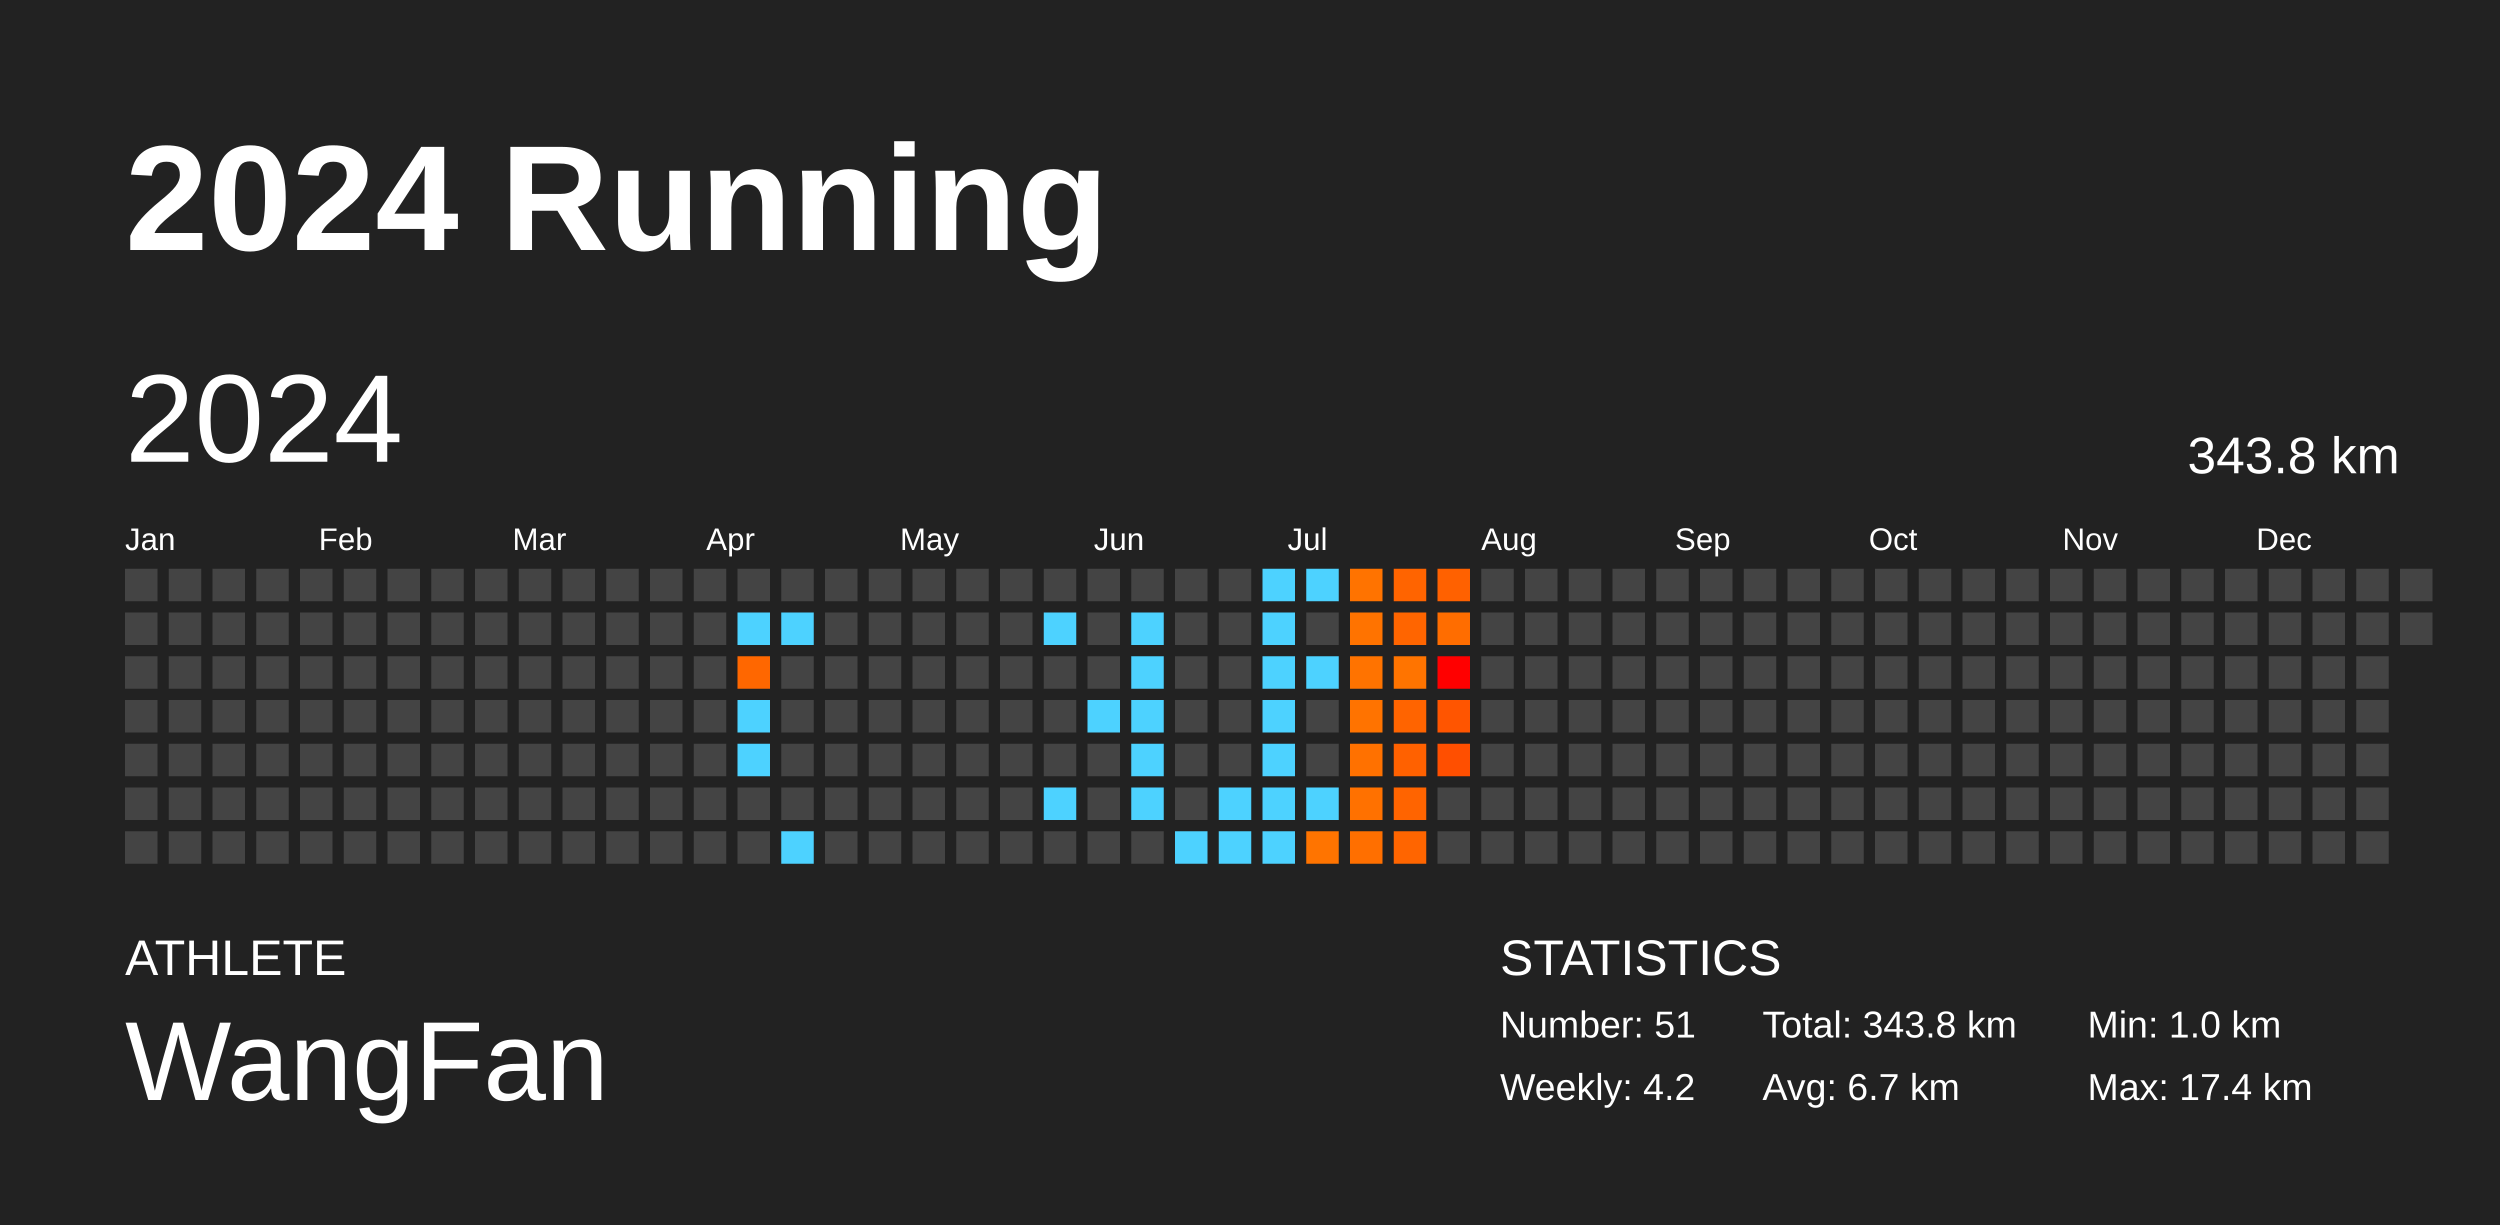
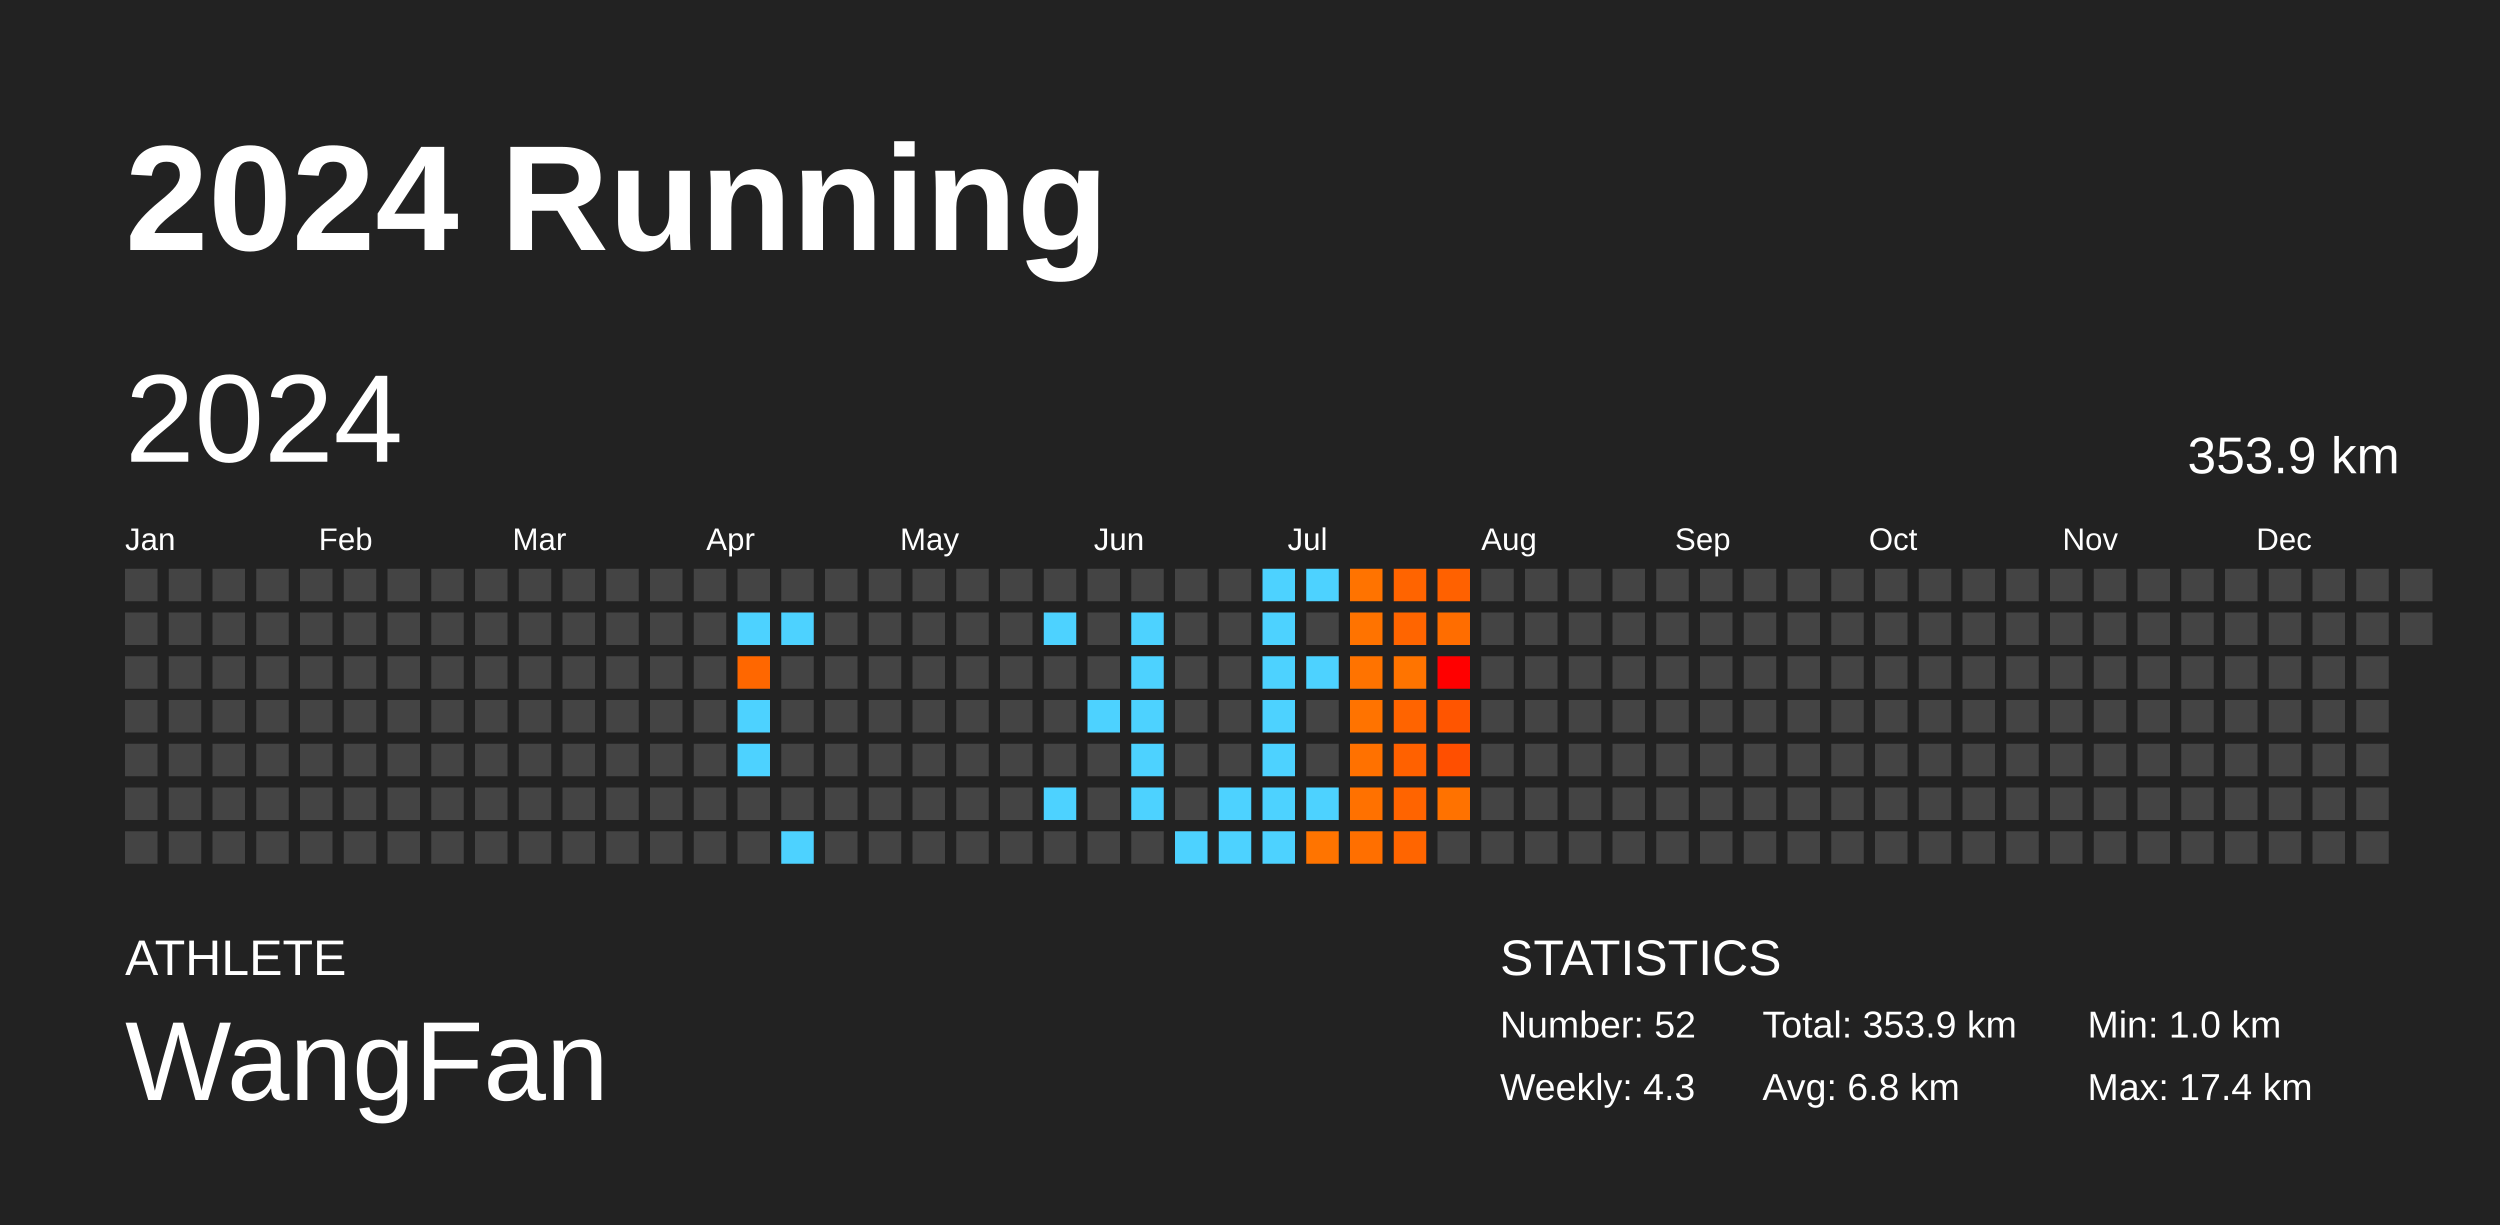
<svg xmlns="http://www.w3.org/2000/svg" baseProfile="full" height="98mm" version="1.1" viewBox="0,0,200,98" width="200mm">
  <defs />
  <rect fill="#222222" height="98" width="200" x="0" y="0" />
  <text fill="#FFFFFF" style="font-size:12px; font-family:Arial; font-weight:bold;" x="10" y="20">2024 Running</text>
  <text fill="#FFFFFF" style="font-size:4px; font-family:Arial" x="10" y="78">ATHLETE</text>
  <text fill="#FFFFFF" style="font-size:9px; font-family:Arial" x="10" y="88">WangFan</text>
  <text fill="#FFFFFF" style="font-size:4px; font-family:Arial" x="120" y="78">STATISTICS</text>
-   <text fill="#FFFFFF" style="font-size:3px; font-family:Arial" x="120" y="83">Number: 51</text>
-   <text fill="#FFFFFF" style="font-size:3px; font-family:Arial" x="120" y="88">Weekly: 4.2</text>
-   <text fill="#FFFFFF" style="font-size:3px; font-family:Arial" x="141" y="83">Total: 343.8 km</text>
-   <text fill="#FFFFFF" style="font-size:3px; font-family:Arial" x="141" y="88">Avg: 6.7 km</text>
+   <text fill="#FFFFFF" style="font-size:3px; font-family:Arial" x="120" y="83">Number: 52</text>
+   <text fill="#FFFFFF" style="font-size:3px; font-family:Arial" x="120" y="88">Weekly: 4.3</text>
+   <text fill="#FFFFFF" style="font-size:3px; font-family:Arial" x="141" y="83">Total: 353.9 km</text>
+   <text fill="#FFFFFF" style="font-size:3px; font-family:Arial" x="141" y="88">Avg: 6.8 km</text>
  <text fill="#FFFFFF" style="font-size:3px; font-family:Arial" x="167" y="83">Min: 1.0 km</text>
  <text fill="#FFFFFF" style="font-size:3px; font-family:Arial" x="167" y="88">Max: 17.4 km</text>
  <text dominant-baseline="hanging" fill="#FFFFFF" style="font-size:10.0px; font-family:Arial;" x="10" y="30">2024</text>
-   <text dominant-baseline="hanging" fill="#FFFFFF" style="font-size:4.125px; font-family:Arial;" x="175" y="35">343.8 km</text>
+   <text dominant-baseline="hanging" fill="#FFFFFF" style="font-size:4.125px; font-family:Arial;" x="175" y="35">353.9 km</text>
  <text fill="#FFFFFF" style="font-size:2.5px; font-family:Arial" x="10.0" y="44">Jan</text>
  <text fill="#FFFFFF" style="font-size:2.5px; font-family:Arial" x="25.5" y="44">Feb</text>
  <text fill="#FFFFFF" style="font-size:2.5px; font-family:Arial" x="41.0" y="44">Mar</text>
  <text fill="#FFFFFF" style="font-size:2.5px; font-family:Arial" x="56.5" y="44">Apr</text>
  <text fill="#FFFFFF" style="font-size:2.5px; font-family:Arial" x="72.0" y="44">May</text>
  <text fill="#FFFFFF" style="font-size:2.5px; font-family:Arial" x="87.5" y="44">Jun</text>
  <text fill="#FFFFFF" style="font-size:2.5px; font-family:Arial" x="103.0" y="44">Jul</text>
  <text fill="#FFFFFF" style="font-size:2.5px; font-family:Arial" x="118.5" y="44">Aug</text>
  <text fill="#FFFFFF" style="font-size:2.5px; font-family:Arial" x="134.0" y="44">Sep</text>
  <text fill="#FFFFFF" style="font-size:2.5px; font-family:Arial" x="149.5" y="44">Oct</text>
  <text fill="#FFFFFF" style="font-size:2.5px; font-family:Arial" x="165.0" y="44">Nov</text>
  <text fill="#FFFFFF" style="font-size:2.5px; font-family:Arial" x="180.5" y="44">Dec</text>
  <rect fill="#444444" height="2.6" width="2.6" x="10.0" y="45.5" />
  <rect fill="#444444" height="2.6" width="2.6" x="10.0" y="49.0" />
  <rect fill="#444444" height="2.6" width="2.6" x="10.0" y="52.5" />
  <rect fill="#444444" height="2.6" width="2.6" x="10.0" y="56.0" />
  <rect fill="#444444" height="2.6" width="2.6" x="10.0" y="59.5" />
  <rect fill="#444444" height="2.6" width="2.6" x="10.0" y="63.0" />
  <rect fill="#444444" height="2.6" width="2.6" x="10.0" y="66.5" />
  <rect fill="#444444" height="2.6" width="2.6" x="13.5" y="45.5" />
  <rect fill="#444444" height="2.6" width="2.6" x="13.5" y="49.0" />
  <rect fill="#444444" height="2.6" width="2.6" x="13.5" y="52.5" />
  <rect fill="#444444" height="2.6" width="2.6" x="13.5" y="56.0" />
  <rect fill="#444444" height="2.6" width="2.6" x="13.5" y="59.5" />
  <rect fill="#444444" height="2.6" width="2.6" x="13.5" y="63.0" />
  <rect fill="#444444" height="2.6" width="2.6" x="13.5" y="66.5" />
  <rect fill="#444444" height="2.6" width="2.6" x="17.0" y="45.5" />
  <rect fill="#444444" height="2.6" width="2.6" x="17.0" y="49.0" />
  <rect fill="#444444" height="2.6" width="2.6" x="17.0" y="52.5" />
  <rect fill="#444444" height="2.6" width="2.6" x="17.0" y="56.0" />
  <rect fill="#444444" height="2.6" width="2.6" x="17.0" y="59.5" />
  <rect fill="#444444" height="2.6" width="2.6" x="17.0" y="63.0" />
  <rect fill="#444444" height="2.6" width="2.6" x="17.0" y="66.5" />
  <rect fill="#444444" height="2.6" width="2.6" x="20.5" y="45.5" />
  <rect fill="#444444" height="2.6" width="2.6" x="20.5" y="49.0" />
  <rect fill="#444444" height="2.6" width="2.6" x="20.5" y="52.5" />
  <rect fill="#444444" height="2.6" width="2.6" x="20.5" y="56.0" />
  <rect fill="#444444" height="2.6" width="2.6" x="20.5" y="59.5" />
  <rect fill="#444444" height="2.6" width="2.6" x="20.5" y="63.0" />
  <rect fill="#444444" height="2.6" width="2.6" x="20.5" y="66.5" />
  <rect fill="#444444" height="2.6" width="2.6" x="24.0" y="45.5" />
  <rect fill="#444444" height="2.6" width="2.6" x="24.0" y="49.0" />
  <rect fill="#444444" height="2.6" width="2.6" x="24.0" y="52.5" />
  <rect fill="#444444" height="2.6" width="2.6" x="24.0" y="56.0" />
  <rect fill="#444444" height="2.6" width="2.6" x="24.0" y="59.5" />
  <rect fill="#444444" height="2.6" width="2.6" x="24.0" y="63.0" />
  <rect fill="#444444" height="2.6" width="2.6" x="24.0" y="66.5" />
  <rect fill="#444444" height="2.6" width="2.6" x="27.5" y="45.5" />
  <rect fill="#444444" height="2.6" width="2.6" x="27.5" y="49.0" />
  <rect fill="#444444" height="2.6" width="2.6" x="27.5" y="52.5" />
  <rect fill="#444444" height="2.6" width="2.6" x="27.5" y="56.0" />
  <rect fill="#444444" height="2.6" width="2.6" x="27.5" y="59.5" />
  <rect fill="#444444" height="2.6" width="2.6" x="27.5" y="63.0" />
  <rect fill="#444444" height="2.6" width="2.6" x="27.5" y="66.5" />
  <rect fill="#444444" height="2.6" width="2.6" x="31.0" y="45.5" />
  <rect fill="#444444" height="2.6" width="2.6" x="31.0" y="49.0" />
  <rect fill="#444444" height="2.6" width="2.6" x="31.0" y="52.5" />
  <rect fill="#444444" height="2.6" width="2.6" x="31.0" y="56.0" />
  <rect fill="#444444" height="2.6" width="2.6" x="31.0" y="59.5" />
  <rect fill="#444444" height="2.6" width="2.6" x="31.0" y="63.0" />
  <rect fill="#444444" height="2.6" width="2.6" x="31.0" y="66.5" />
  <rect fill="#444444" height="2.6" width="2.6" x="34.5" y="45.5" />
  <rect fill="#444444" height="2.6" width="2.6" x="34.5" y="49.0" />
  <rect fill="#444444" height="2.6" width="2.6" x="34.5" y="52.5" />
  <rect fill="#444444" height="2.6" width="2.6" x="34.5" y="56.0" />
  <rect fill="#444444" height="2.6" width="2.6" x="34.5" y="59.5" />
  <rect fill="#444444" height="2.6" width="2.6" x="34.5" y="63.0" />
  <rect fill="#444444" height="2.6" width="2.6" x="34.5" y="66.5" />
  <rect fill="#444444" height="2.6" width="2.6" x="38.0" y="45.5" />
  <rect fill="#444444" height="2.6" width="2.6" x="38.0" y="49.0" />
  <rect fill="#444444" height="2.6" width="2.6" x="38.0" y="52.5" />
  <rect fill="#444444" height="2.6" width="2.6" x="38.0" y="56.0" />
  <rect fill="#444444" height="2.6" width="2.6" x="38.0" y="59.5" />
  <rect fill="#444444" height="2.6" width="2.6" x="38.0" y="63.0" />
  <rect fill="#444444" height="2.6" width="2.6" x="38.0" y="66.5" />
  <rect fill="#444444" height="2.6" width="2.6" x="41.5" y="45.5" />
  <rect fill="#444444" height="2.6" width="2.6" x="41.5" y="49.0" />
  <rect fill="#444444" height="2.6" width="2.6" x="41.5" y="52.5" />
  <rect fill="#444444" height="2.6" width="2.6" x="41.5" y="56.0" />
  <rect fill="#444444" height="2.6" width="2.6" x="41.5" y="59.5" />
  <rect fill="#444444" height="2.6" width="2.6" x="41.5" y="63.0" />
  <rect fill="#444444" height="2.6" width="2.6" x="41.5" y="66.5" />
  <rect fill="#444444" height="2.6" width="2.6" x="45.0" y="45.5" />
  <rect fill="#444444" height="2.6" width="2.6" x="45.0" y="49.0" />
  <rect fill="#444444" height="2.6" width="2.6" x="45.0" y="52.5" />
  <rect fill="#444444" height="2.6" width="2.6" x="45.0" y="56.0" />
  <rect fill="#444444" height="2.6" width="2.6" x="45.0" y="59.5" />
  <rect fill="#444444" height="2.6" width="2.6" x="45.0" y="63.0" />
  <rect fill="#444444" height="2.6" width="2.6" x="45.0" y="66.5" />
  <rect fill="#444444" height="2.6" width="2.6" x="48.5" y="45.5" />
  <rect fill="#444444" height="2.6" width="2.6" x="48.5" y="49.0" />
  <rect fill="#444444" height="2.6" width="2.6" x="48.5" y="52.5" />
  <rect fill="#444444" height="2.6" width="2.6" x="48.5" y="56.0" />
  <rect fill="#444444" height="2.6" width="2.6" x="48.5" y="59.5" />
  <rect fill="#444444" height="2.6" width="2.6" x="48.5" y="63.0" />
  <rect fill="#444444" height="2.6" width="2.6" x="48.5" y="66.5" />
  <rect fill="#444444" height="2.6" width="2.6" x="52.0" y="45.5" />
  <rect fill="#444444" height="2.6" width="2.6" x="52.0" y="49.0" />
  <rect fill="#444444" height="2.6" width="2.6" x="52.0" y="52.5" />
  <rect fill="#444444" height="2.6" width="2.6" x="52.0" y="56.0" />
  <rect fill="#444444" height="2.6" width="2.6" x="52.0" y="59.5" />
  <rect fill="#444444" height="2.6" width="2.6" x="52.0" y="63.0" />
  <rect fill="#444444" height="2.6" width="2.6" x="52.0" y="66.5" />
  <rect fill="#444444" height="2.6" width="2.6" x="55.5" y="45.5" />
  <rect fill="#444444" height="2.6" width="2.6" x="55.5" y="49.0" />
  <rect fill="#444444" height="2.6" width="2.6" x="55.5" y="52.5" />
  <rect fill="#444444" height="2.6" width="2.6" x="55.5" y="56.0" />
  <rect fill="#444444" height="2.6" width="2.6" x="55.5" y="59.5" />
  <rect fill="#444444" height="2.6" width="2.6" x="55.5" y="63.0" />
  <rect fill="#444444" height="2.6" width="2.6" x="55.5" y="66.5" />
  <rect fill="#444444" height="2.6" width="2.6" x="59.0" y="45.5" />
  <rect fill="#4dd2ff" height="2.6" width="2.6" x="59.0" y="49.0" />
  <rect fill="#ff6700" height="2.6" width="2.6" x="59.0" y="52.5" />
  <rect fill="#4dd2ff" height="2.6" width="2.6" x="59.0" y="56.0" />
  <rect fill="#4dd2ff" height="2.6" width="2.6" x="59.0" y="59.5" />
  <rect fill="#444444" height="2.6" width="2.6" x="59.0" y="63.0" />
  <rect fill="#444444" height="2.6" width="2.6" x="59.0" y="66.5" />
  <rect fill="#444444" height="2.6" width="2.6" x="62.5" y="45.5" />
  <rect fill="#4dd2ff" height="2.6" width="2.6" x="62.5" y="49.0" />
  <rect fill="#444444" height="2.6" width="2.6" x="62.5" y="52.5" />
  <rect fill="#444444" height="2.6" width="2.6" x="62.5" y="56.0" />
  <rect fill="#444444" height="2.6" width="2.6" x="62.5" y="59.5" />
  <rect fill="#444444" height="2.6" width="2.6" x="62.5" y="63.0" />
  <rect fill="#4dd2ff" height="2.6" width="2.6" x="62.5" y="66.5" />
  <rect fill="#444444" height="2.6" width="2.6" x="66.0" y="45.5" />
  <rect fill="#444444" height="2.6" width="2.6" x="66.0" y="49.0" />
  <rect fill="#444444" height="2.6" width="2.6" x="66.0" y="52.5" />
  <rect fill="#444444" height="2.6" width="2.6" x="66.0" y="56.0" />
  <rect fill="#444444" height="2.6" width="2.6" x="66.0" y="59.5" />
  <rect fill="#444444" height="2.6" width="2.6" x="66.0" y="63.0" />
  <rect fill="#444444" height="2.6" width="2.6" x="66.0" y="66.5" />
  <rect fill="#444444" height="2.6" width="2.6" x="69.5" y="45.5" />
  <rect fill="#444444" height="2.6" width="2.6" x="69.5" y="49.0" />
  <rect fill="#444444" height="2.6" width="2.6" x="69.5" y="52.5" />
  <rect fill="#444444" height="2.6" width="2.6" x="69.5" y="56.0" />
  <rect fill="#444444" height="2.6" width="2.6" x="69.5" y="59.5" />
  <rect fill="#444444" height="2.6" width="2.6" x="69.5" y="63.0" />
  <rect fill="#444444" height="2.6" width="2.6" x="69.5" y="66.5" />
  <rect fill="#444444" height="2.6" width="2.6" x="73.0" y="45.5" />
  <rect fill="#444444" height="2.6" width="2.6" x="73.0" y="49.0" />
  <rect fill="#444444" height="2.6" width="2.6" x="73.0" y="52.5" />
  <rect fill="#444444" height="2.6" width="2.6" x="73.0" y="56.0" />
  <rect fill="#444444" height="2.6" width="2.6" x="73.0" y="59.5" />
  <rect fill="#444444" height="2.6" width="2.6" x="73.0" y="63.0" />
  <rect fill="#444444" height="2.6" width="2.6" x="73.0" y="66.5" />
  <rect fill="#444444" height="2.6" width="2.6" x="76.5" y="45.5" />
  <rect fill="#444444" height="2.6" width="2.6" x="76.5" y="49.0" />
  <rect fill="#444444" height="2.6" width="2.6" x="76.5" y="52.5" />
  <rect fill="#444444" height="2.6" width="2.6" x="76.5" y="56.0" />
  <rect fill="#444444" height="2.6" width="2.6" x="76.5" y="59.5" />
  <rect fill="#444444" height="2.6" width="2.6" x="76.5" y="63.0" />
  <rect fill="#444444" height="2.6" width="2.6" x="76.5" y="66.5" />
  <rect fill="#444444" height="2.6" width="2.6" x="80.0" y="45.5" />
  <rect fill="#444444" height="2.6" width="2.6" x="80.0" y="49.0" />
  <rect fill="#444444" height="2.6" width="2.6" x="80.0" y="52.5" />
  <rect fill="#444444" height="2.6" width="2.6" x="80.0" y="56.0" />
  <rect fill="#444444" height="2.6" width="2.6" x="80.0" y="59.5" />
  <rect fill="#444444" height="2.6" width="2.6" x="80.0" y="63.0" />
  <rect fill="#444444" height="2.6" width="2.6" x="80.0" y="66.5" />
  <rect fill="#444444" height="2.6" width="2.6" x="83.5" y="45.5" />
  <rect fill="#4dd2ff" height="2.6" width="2.6" x="83.5" y="49.0" />
  <rect fill="#444444" height="2.6" width="2.6" x="83.5" y="52.5" />
  <rect fill="#444444" height="2.6" width="2.6" x="83.5" y="56.0" />
  <rect fill="#444444" height="2.6" width="2.6" x="83.5" y="59.5" />
  <rect fill="#4dd2ff" height="2.6" width="2.6" x="83.5" y="63.0" />
  <rect fill="#444444" height="2.6" width="2.6" x="83.5" y="66.5" />
  <rect fill="#444444" height="2.6" width="2.6" x="87.0" y="45.5" />
  <rect fill="#444444" height="2.6" width="2.6" x="87.0" y="49.0" />
  <rect fill="#444444" height="2.6" width="2.6" x="87.0" y="52.5" />
  <rect fill="#4dd2ff" height="2.6" width="2.6" x="87.0" y="56.0" />
  <rect fill="#444444" height="2.6" width="2.6" x="87.0" y="59.5" />
  <rect fill="#444444" height="2.6" width="2.6" x="87.0" y="63.0" />
  <rect fill="#444444" height="2.6" width="2.6" x="87.0" y="66.5" />
  <rect fill="#444444" height="2.6" width="2.6" x="90.5" y="45.5" />
  <rect fill="#4dd2ff" height="2.6" width="2.6" x="90.5" y="49.0" />
  <rect fill="#4dd2ff" height="2.6" width="2.6" x="90.5" y="52.5" />
  <rect fill="#4dd2ff" height="2.6" width="2.6" x="90.5" y="56.0" />
  <rect fill="#4dd2ff" height="2.6" width="2.6" x="90.5" y="59.5" />
  <rect fill="#4dd2ff" height="2.6" width="2.6" x="90.5" y="63.0" />
  <rect fill="#444444" height="2.6" width="2.6" x="90.5" y="66.5" />
  <rect fill="#444444" height="2.6" width="2.6" x="94.0" y="45.5" />
  <rect fill="#444444" height="2.6" width="2.6" x="94.0" y="49.0" />
  <rect fill="#444444" height="2.6" width="2.6" x="94.0" y="52.5" />
  <rect fill="#444444" height="2.6" width="2.6" x="94.0" y="56.0" />
  <rect fill="#444444" height="2.6" width="2.6" x="94.0" y="59.5" />
  <rect fill="#444444" height="2.6" width="2.6" x="94.0" y="63.0" />
  <rect fill="#4dd2ff" height="2.6" width="2.6" x="94.0" y="66.5" />
  <rect fill="#444444" height="2.6" width="2.6" x="97.5" y="45.5" />
  <rect fill="#444444" height="2.6" width="2.6" x="97.5" y="49.0" />
  <rect fill="#444444" height="2.6" width="2.6" x="97.5" y="52.5" />
  <rect fill="#444444" height="2.6" width="2.6" x="97.5" y="56.0" />
  <rect fill="#444444" height="2.6" width="2.6" x="97.5" y="59.5" />
  <rect fill="#4dd2ff" height="2.6" width="2.6" x="97.5" y="63.0" />
  <rect fill="#4dd2ff" height="2.6" width="2.6" x="97.5" y="66.5" />
  <rect fill="#4dd2ff" height="2.6" width="2.6" x="101.0" y="45.5" />
  <rect fill="#4dd2ff" height="2.6" width="2.6" x="101.0" y="49.0" />
  <rect fill="#4dd2ff" height="2.6" width="2.6" x="101.0" y="52.5" />
  <rect fill="#4dd2ff" height="2.6" width="2.6" x="101.0" y="56.0" />
  <rect fill="#4dd2ff" height="2.6" width="2.6" x="101.0" y="59.5" />
  <rect fill="#4dd2ff" height="2.6" width="2.6" x="101.0" y="63.0" />
  <rect fill="#4dd2ff" height="2.6" width="2.6" x="101.0" y="66.5" />
  <rect fill="#4dd2ff" height="2.6" width="2.6" x="104.5" y="45.5" />
  <rect fill="#444444" height="2.6" width="2.6" x="104.5" y="49.0" />
  <rect fill="#4dd2ff" height="2.6" width="2.6" x="104.5" y="52.5" />
  <rect fill="#444444" height="2.6" width="2.6" x="104.5" y="56.0" />
  <rect fill="#444444" height="2.6" width="2.6" x="104.5" y="59.5" />
  <rect fill="#4dd2ff" height="2.6" width="2.6" x="104.5" y="63.0" />
  <rect fill="#ff7400" height="2.6" width="2.6" x="104.5" y="66.5" />
  <rect fill="#ff7300" height="2.6" width="2.6" x="108.0" y="45.5" />
  <rect fill="#ff7300" height="2.6" width="2.6" x="108.0" y="49.0" />
  <rect fill="#ff7300" height="2.6" width="2.6" x="108.0" y="52.5" />
  <rect fill="#ff7300" height="2.6" width="2.6" x="108.0" y="56.0" />
  <rect fill="#ff7100" height="2.6" width="2.6" x="108.0" y="59.5" />
  <rect fill="#ff7100" height="2.6" width="2.6" x="108.0" y="63.0" />
  <rect fill="#ff6f00" height="2.6" width="2.6" x="108.0" y="66.5" />
  <rect fill="#ff6400" height="2.6" width="2.6" x="111.5" y="45.5" />
  <rect fill="#ff6500" height="2.6" width="2.6" x="111.5" y="49.0" />
  <rect fill="#ff7400" height="2.6" width="2.6" x="111.5" y="52.5" />
  <rect fill="#ff6400" height="2.6" width="2.6" x="111.5" y="56.0" />
  <rect fill="#ff6100" height="2.6" width="2.6" x="111.5" y="59.5" />
  <rect fill="#ff6400" height="2.6" width="2.6" x="111.5" y="63.0" />
  <rect fill="#ff6500" height="2.6" width="2.6" x="111.5" y="66.5" />
  <rect fill="#ff6100" height="2.6" width="2.6" x="115.0" y="45.5" />
  <rect fill="#ff6d00" height="2.6" width="2.6" x="115.0" y="49.0" />
  <rect fill="#ff0000" height="2.6" width="2.6" x="115.0" y="52.5" />
  <rect fill="#ff5500" height="2.6" width="2.6" x="115.0" y="56.0" />
  <rect fill="#ff4f00" height="2.6" width="2.6" x="115.0" y="59.5" />
-   <rect fill="#444444" height="2.6" width="2.6" x="115.0" y="63.0" />
+   <rect fill="#ff7200" height="2.6" width="2.6" x="115.0" y="63.0" />
  <rect fill="#444444" height="2.6" width="2.6" x="115.0" y="66.5" />
  <rect fill="#444444" height="2.6" width="2.6" x="118.5" y="45.5" />
  <rect fill="#444444" height="2.6" width="2.6" x="118.5" y="49.0" />
  <rect fill="#444444" height="2.6" width="2.6" x="118.5" y="52.5" />
  <rect fill="#444444" height="2.6" width="2.6" x="118.5" y="56.0" />
  <rect fill="#444444" height="2.6" width="2.6" x="118.5" y="59.5" />
  <rect fill="#444444" height="2.6" width="2.6" x="118.5" y="63.0" />
  <rect fill="#444444" height="2.6" width="2.6" x="118.5" y="66.5" />
  <rect fill="#444444" height="2.6" width="2.6" x="122.0" y="45.5" />
  <rect fill="#444444" height="2.6" width="2.6" x="122.0" y="49.0" />
  <rect fill="#444444" height="2.6" width="2.6" x="122.0" y="52.5" />
  <rect fill="#444444" height="2.6" width="2.6" x="122.0" y="56.0" />
  <rect fill="#444444" height="2.6" width="2.6" x="122.0" y="59.5" />
  <rect fill="#444444" height="2.6" width="2.6" x="122.0" y="63.0" />
  <rect fill="#444444" height="2.6" width="2.6" x="122.0" y="66.5" />
  <rect fill="#444444" height="2.6" width="2.6" x="125.5" y="45.5" />
  <rect fill="#444444" height="2.6" width="2.6" x="125.5" y="49.0" />
  <rect fill="#444444" height="2.6" width="2.6" x="125.5" y="52.5" />
  <rect fill="#444444" height="2.6" width="2.6" x="125.5" y="56.0" />
  <rect fill="#444444" height="2.6" width="2.6" x="125.5" y="59.5" />
  <rect fill="#444444" height="2.6" width="2.6" x="125.5" y="63.0" />
  <rect fill="#444444" height="2.6" width="2.6" x="125.5" y="66.5" />
  <rect fill="#444444" height="2.6" width="2.6" x="129.0" y="45.5" />
  <rect fill="#444444" height="2.6" width="2.6" x="129.0" y="49.0" />
  <rect fill="#444444" height="2.6" width="2.6" x="129.0" y="52.5" />
  <rect fill="#444444" height="2.6" width="2.6" x="129.0" y="56.0" />
  <rect fill="#444444" height="2.6" width="2.6" x="129.0" y="59.5" />
  <rect fill="#444444" height="2.6" width="2.6" x="129.0" y="63.0" />
  <rect fill="#444444" height="2.6" width="2.6" x="129.0" y="66.5" />
  <rect fill="#444444" height="2.6" width="2.6" x="132.5" y="45.5" />
  <rect fill="#444444" height="2.6" width="2.6" x="132.5" y="49.0" />
  <rect fill="#444444" height="2.6" width="2.6" x="132.5" y="52.5" />
  <rect fill="#444444" height="2.6" width="2.6" x="132.5" y="56.0" />
  <rect fill="#444444" height="2.6" width="2.6" x="132.5" y="59.5" />
  <rect fill="#444444" height="2.6" width="2.6" x="132.5" y="63.0" />
  <rect fill="#444444" height="2.6" width="2.6" x="132.5" y="66.5" />
  <rect fill="#444444" height="2.6" width="2.6" x="136.0" y="45.5" />
  <rect fill="#444444" height="2.6" width="2.6" x="136.0" y="49.0" />
  <rect fill="#444444" height="2.6" width="2.6" x="136.0" y="52.5" />
  <rect fill="#444444" height="2.6" width="2.6" x="136.0" y="56.0" />
  <rect fill="#444444" height="2.6" width="2.6" x="136.0" y="59.5" />
  <rect fill="#444444" height="2.6" width="2.6" x="136.0" y="63.0" />
  <rect fill="#444444" height="2.6" width="2.6" x="136.0" y="66.5" />
  <rect fill="#444444" height="2.6" width="2.6" x="139.5" y="45.5" />
  <rect fill="#444444" height="2.6" width="2.6" x="139.5" y="49.0" />
  <rect fill="#444444" height="2.6" width="2.6" x="139.5" y="52.5" />
  <rect fill="#444444" height="2.6" width="2.6" x="139.5" y="56.0" />
  <rect fill="#444444" height="2.6" width="2.6" x="139.5" y="59.5" />
  <rect fill="#444444" height="2.6" width="2.6" x="139.5" y="63.0" />
  <rect fill="#444444" height="2.6" width="2.6" x="139.5" y="66.5" />
  <rect fill="#444444" height="2.6" width="2.6" x="143.0" y="45.5" />
  <rect fill="#444444" height="2.6" width="2.6" x="143.0" y="49.0" />
  <rect fill="#444444" height="2.6" width="2.6" x="143.0" y="52.5" />
  <rect fill="#444444" height="2.6" width="2.6" x="143.0" y="56.0" />
  <rect fill="#444444" height="2.6" width="2.6" x="143.0" y="59.5" />
  <rect fill="#444444" height="2.6" width="2.6" x="143.0" y="63.0" />
  <rect fill="#444444" height="2.6" width="2.6" x="143.0" y="66.5" />
  <rect fill="#444444" height="2.6" width="2.6" x="146.5" y="45.5" />
  <rect fill="#444444" height="2.6" width="2.6" x="146.5" y="49.0" />
  <rect fill="#444444" height="2.6" width="2.6" x="146.5" y="52.5" />
  <rect fill="#444444" height="2.6" width="2.6" x="146.5" y="56.0" />
  <rect fill="#444444" height="2.6" width="2.6" x="146.5" y="59.5" />
  <rect fill="#444444" height="2.6" width="2.6" x="146.5" y="63.0" />
  <rect fill="#444444" height="2.6" width="2.6" x="146.5" y="66.5" />
  <rect fill="#444444" height="2.6" width="2.6" x="150.0" y="45.5" />
  <rect fill="#444444" height="2.6" width="2.6" x="150.0" y="49.0" />
  <rect fill="#444444" height="2.6" width="2.6" x="150.0" y="52.5" />
  <rect fill="#444444" height="2.6" width="2.6" x="150.0" y="56.0" />
  <rect fill="#444444" height="2.6" width="2.6" x="150.0" y="59.5" />
  <rect fill="#444444" height="2.6" width="2.6" x="150.0" y="63.0" />
  <rect fill="#444444" height="2.6" width="2.6" x="150.0" y="66.5" />
  <rect fill="#444444" height="2.6" width="2.6" x="153.5" y="45.5" />
  <rect fill="#444444" height="2.6" width="2.6" x="153.5" y="49.0" />
  <rect fill="#444444" height="2.6" width="2.6" x="153.5" y="52.5" />
  <rect fill="#444444" height="2.6" width="2.6" x="153.5" y="56.0" />
  <rect fill="#444444" height="2.6" width="2.6" x="153.5" y="59.5" />
  <rect fill="#444444" height="2.6" width="2.6" x="153.5" y="63.0" />
  <rect fill="#444444" height="2.6" width="2.6" x="153.5" y="66.5" />
  <rect fill="#444444" height="2.6" width="2.6" x="157.0" y="45.5" />
  <rect fill="#444444" height="2.6" width="2.6" x="157.0" y="49.0" />
  <rect fill="#444444" height="2.6" width="2.6" x="157.0" y="52.5" />
  <rect fill="#444444" height="2.6" width="2.6" x="157.0" y="56.0" />
  <rect fill="#444444" height="2.6" width="2.6" x="157.0" y="59.5" />
  <rect fill="#444444" height="2.6" width="2.6" x="157.0" y="63.0" />
  <rect fill="#444444" height="2.6" width="2.6" x="157.0" y="66.5" />
  <rect fill="#444444" height="2.6" width="2.6" x="160.5" y="45.5" />
  <rect fill="#444444" height="2.6" width="2.6" x="160.5" y="49.0" />
  <rect fill="#444444" height="2.6" width="2.6" x="160.5" y="52.5" />
  <rect fill="#444444" height="2.6" width="2.6" x="160.5" y="56.0" />
  <rect fill="#444444" height="2.6" width="2.6" x="160.5" y="59.5" />
  <rect fill="#444444" height="2.6" width="2.6" x="160.5" y="63.0" />
  <rect fill="#444444" height="2.6" width="2.6" x="160.5" y="66.5" />
  <rect fill="#444444" height="2.6" width="2.6" x="164.0" y="45.5" />
  <rect fill="#444444" height="2.6" width="2.6" x="164.0" y="49.0" />
  <rect fill="#444444" height="2.6" width="2.6" x="164.0" y="52.5" />
  <rect fill="#444444" height="2.6" width="2.6" x="164.0" y="56.0" />
  <rect fill="#444444" height="2.6" width="2.6" x="164.0" y="59.5" />
  <rect fill="#444444" height="2.6" width="2.6" x="164.0" y="63.0" />
  <rect fill="#444444" height="2.6" width="2.6" x="164.0" y="66.5" />
  <rect fill="#444444" height="2.6" width="2.6" x="167.5" y="45.5" />
  <rect fill="#444444" height="2.6" width="2.6" x="167.5" y="49.0" />
  <rect fill="#444444" height="2.6" width="2.6" x="167.5" y="52.5" />
  <rect fill="#444444" height="2.6" width="2.6" x="167.5" y="56.0" />
  <rect fill="#444444" height="2.6" width="2.6" x="167.5" y="59.5" />
  <rect fill="#444444" height="2.6" width="2.6" x="167.5" y="63.0" />
  <rect fill="#444444" height="2.6" width="2.6" x="167.5" y="66.5" />
  <rect fill="#444444" height="2.6" width="2.6" x="171.0" y="45.5" />
  <rect fill="#444444" height="2.6" width="2.6" x="171.0" y="49.0" />
  <rect fill="#444444" height="2.6" width="2.6" x="171.0" y="52.5" />
  <rect fill="#444444" height="2.6" width="2.6" x="171.0" y="56.0" />
  <rect fill="#444444" height="2.6" width="2.6" x="171.0" y="59.5" />
  <rect fill="#444444" height="2.6" width="2.6" x="171.0" y="63.0" />
  <rect fill="#444444" height="2.6" width="2.6" x="171.0" y="66.5" />
  <rect fill="#444444" height="2.6" width="2.6" x="174.5" y="45.5" />
  <rect fill="#444444" height="2.6" width="2.6" x="174.5" y="49.0" />
  <rect fill="#444444" height="2.6" width="2.6" x="174.5" y="52.5" />
  <rect fill="#444444" height="2.6" width="2.6" x="174.5" y="56.0" />
  <rect fill="#444444" height="2.6" width="2.6" x="174.5" y="59.5" />
  <rect fill="#444444" height="2.6" width="2.6" x="174.5" y="63.0" />
  <rect fill="#444444" height="2.6" width="2.6" x="174.5" y="66.5" />
  <rect fill="#444444" height="2.6" width="2.6" x="178.0" y="45.5" />
  <rect fill="#444444" height="2.6" width="2.6" x="178.0" y="49.0" />
  <rect fill="#444444" height="2.6" width="2.6" x="178.0" y="52.5" />
  <rect fill="#444444" height="2.6" width="2.6" x="178.0" y="56.0" />
  <rect fill="#444444" height="2.6" width="2.6" x="178.0" y="59.5" />
  <rect fill="#444444" height="2.6" width="2.6" x="178.0" y="63.0" />
  <rect fill="#444444" height="2.6" width="2.6" x="178.0" y="66.5" />
  <rect fill="#444444" height="2.6" width="2.6" x="181.5" y="45.5" />
  <rect fill="#444444" height="2.6" width="2.6" x="181.5" y="49.0" />
  <rect fill="#444444" height="2.6" width="2.6" x="181.5" y="52.5" />
  <rect fill="#444444" height="2.6" width="2.6" x="181.5" y="56.0" />
  <rect fill="#444444" height="2.6" width="2.6" x="181.5" y="59.5" />
  <rect fill="#444444" height="2.6" width="2.6" x="181.5" y="63.0" />
  <rect fill="#444444" height="2.6" width="2.6" x="181.5" y="66.5" />
  <rect fill="#444444" height="2.6" width="2.6" x="185.0" y="45.5" />
  <rect fill="#444444" height="2.6" width="2.6" x="185.0" y="49.0" />
  <rect fill="#444444" height="2.6" width="2.6" x="185.0" y="52.5" />
  <rect fill="#444444" height="2.6" width="2.6" x="185.0" y="56.0" />
  <rect fill="#444444" height="2.6" width="2.6" x="185.0" y="59.5" />
  <rect fill="#444444" height="2.6" width="2.6" x="185.0" y="63.0" />
  <rect fill="#444444" height="2.6" width="2.6" x="185.0" y="66.5" />
  <rect fill="#444444" height="2.6" width="2.6" x="188.5" y="45.5" />
  <rect fill="#444444" height="2.6" width="2.6" x="188.5" y="49.0" />
  <rect fill="#444444" height="2.6" width="2.6" x="188.5" y="52.5" />
  <rect fill="#444444" height="2.6" width="2.6" x="188.5" y="56.0" />
  <rect fill="#444444" height="2.6" width="2.6" x="188.5" y="59.5" />
  <rect fill="#444444" height="2.6" width="2.6" x="188.5" y="63.0" />
  <rect fill="#444444" height="2.6" width="2.6" x="188.5" y="66.5" />
  <rect fill="#444444" height="2.6" width="2.6" x="192.0" y="45.5" />
  <rect fill="#444444" height="2.6" width="2.6" x="192.0" y="49.0" />
</svg>
